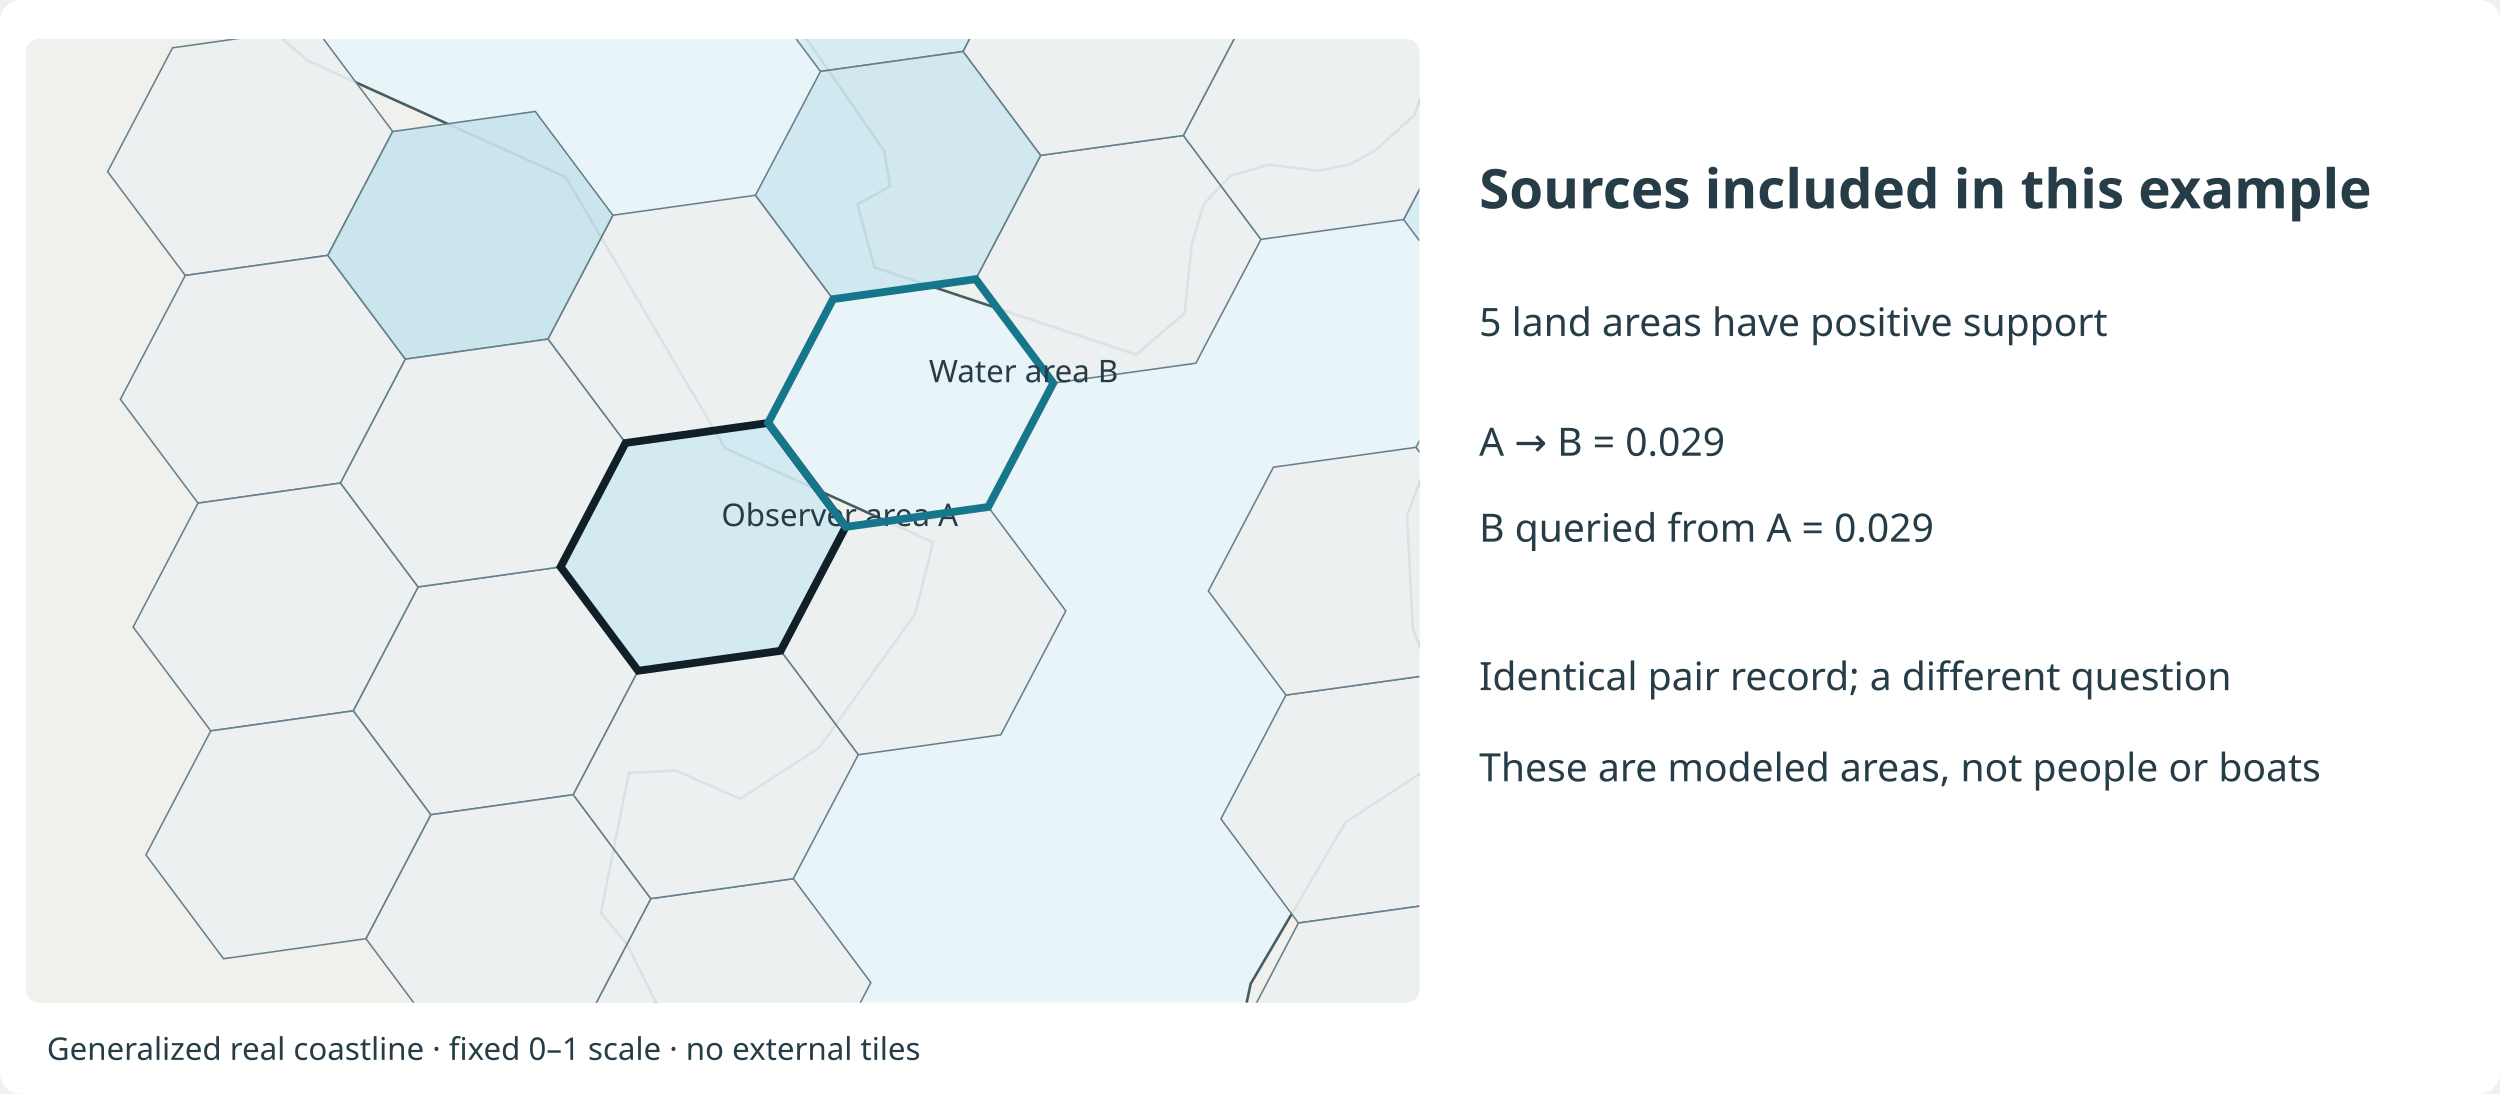
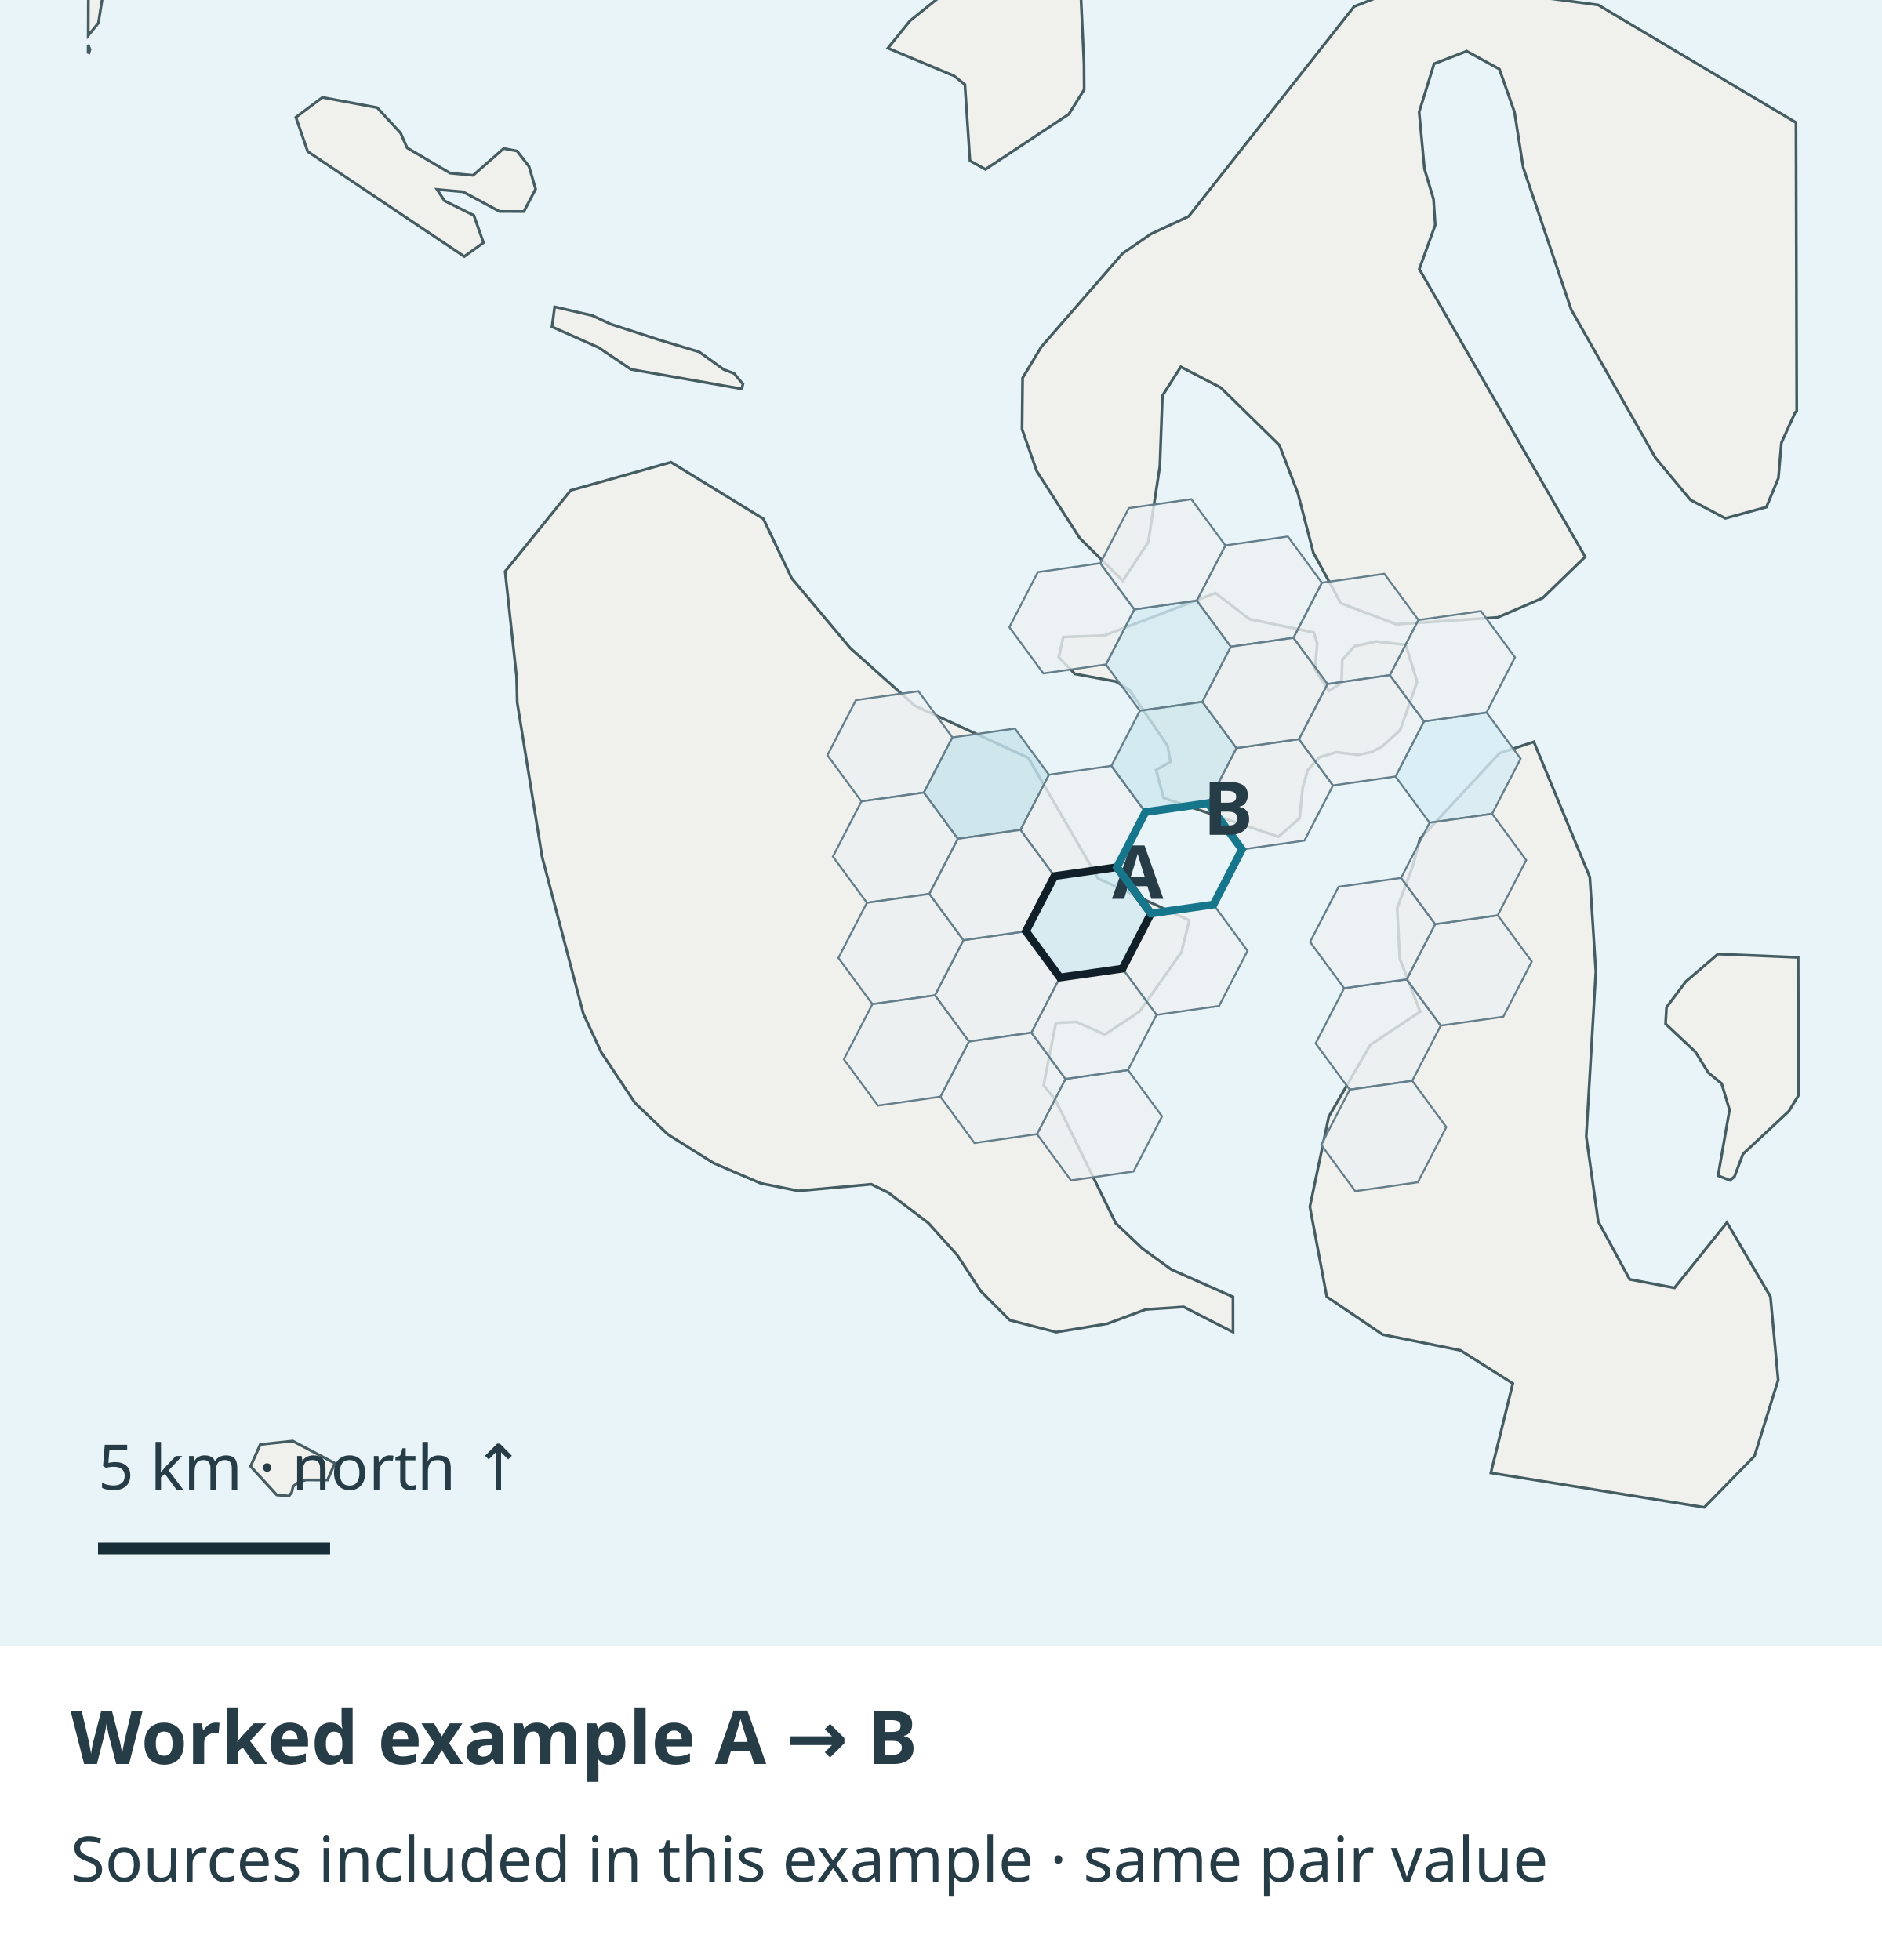
- <svg xmlns="http://www.w3.org/2000/svg" viewBox="0 0 960 420" role="img" aria-label="Inverse · real San Juan example">
-   <style>text{font:15px system-ui,sans-serif;fill:#263c47}.title{font-size:21px;font-weight:650}.small{font-size:12px}.land{fill:#f0f1ed;stroke:#455d62;stroke-width:1}.sea{fill:#e9f4f8}.axis{fill:none;stroke:#647b84;stroke-width:1}</style>
-   <rect width="960" height="420" rx="8" fill="#fff" />
-   <defs>
-     <clipPath id="clip-inverse">
-       <rect x="10" y="15" width="535" height="370" rx="5" />
-     </clipPath>
-   </defs>
-   <g clip-path="url(#clip-inverse)">
-     <rect x="10" y="15" width="535" height="370" class="sea" />
-     <path class="land" fill-rule="evenodd" d="M240.76,362.53 L293.86,469.54 L317.30,491.45 L342.57,509.56 L396.40,533.09 L396.40,563.51 L353.31,541.79 L320.11,543.96 L286.42,556.27 L241.86,563.51 L201.21,553.19 L175.94,528.21 L155.44,497.24 L130.17,469.54 L95.01,443.28 L80.12,436.04 L16.40,441.84 L-16.68,435.32 L-57.82,417.93 L-97.86,393.31 L-126.67,366.15 L-156.21,322.69 L-172.08,289.19 L-208.46,153.93 L-230.55,20.85 L-231.16,-1.43 L-241.41,-92.14 L-184.04,-162.22 L-96.15,-186.66 L-15.10,-137.95 L9.81,-86.71 L61.32,-26.41 L117.96,23.20 L217.33,68.10 L278.36,172.04 L358.32,208.25 L351.36,235.78 L314.49,287.20 L284.22,306.76 L259.56,295.89 L241.50,296.80 L230.75,350.58 L240.76,362.53 Z M889.93,-229.21 L877.73,-202.96 L875.04,-172.54 L864.42,-147.55 L828.41,-137.95 L797.89,-153.89 L767.13,-190.46 L693.64,-318.12 L651.65,-440.89 L644.08,-488.87 L630.90,-525.81 L602.21,-541.38 L573.53,-530.52 L560.34,-488.87 L564.98,-439.80 L572.92,-413.73 L574.38,-391.45 L560.34,-353.43 L705.49,-105.00 L668.13,-69.51 L628.70,-52.85 L539.84,-47.06 L491.25,-65.16 L467.08,-108.98 L453.65,-160.04 L437.42,-201.69 L386.03,-251.30 L350.99,-269.23 L334.88,-244.42 L332.56,-183.40 L322.43,-118.04 L300.09,-84.72 L262.37,-121.48 L224.65,-179.24 L211.71,-215.45 L212.20,-259.63 L228.56,-286.43 L299.85,-367.01 L324.75,-383.85 L357.95,-399.06 L503.34,-579.95 L521.21,-586.88 L673.56,-586.88 L717.81,-581.03 L891.27,-479.22 L891.27,-230.15 L889.93,-229.21 Z" />
-     <path class="land" fill-rule="evenodd" d="M715.86,468.45 L743.20,518.43 L782.39,525.85 L828.41,469.54 L866.25,533.64 L872.84,605.52 L851.97,671.07 L808.02,715.25 L621.62,685.19 L640.91,608.06 L595.26,579.45 L527.14,565.69 L478.43,533.09 L463.66,455.42 L480.27,377.74 L516.64,315.81 L560.34,287.20 L542.52,241.39 L540.32,197.93 L553.87,161.90 L560.34,138.18 L630.05,64.30 L660.20,54.52 L709.03,171.31 L714.15,252.80 L705.49,395.12 L715.86,468.45 Z" />
-     <path class="land" fill-rule="evenodd" d="M-425.25,658.58 L-388.39,677.59 L-394.73,692.08 L-413.53,692.08 L-420.13,694.07 L-424.76,697.69 L-425.98,702.94 L-428.43,706.02 L-439.05,705.11 L-462.00,680.49 L-453.57,661.66 L-425.25,658.58 Z M882.85,373.57 L842.57,410.51 L835.00,430.07 L831.10,433.14 L820.72,429.16 L830.85,372.48 L824.02,349.67 L812.42,340.25 L801.19,322.33 L775.07,298.06 L775.92,283.76 L793.01,261.49 L821.09,237.95 L891.27,240.97 L891.27,359.96 L882.85,373.57 Z M522.26,-32.21 L548.01,-29.31 L558.02,2.56 L543.13,44.20 L527.63,58.15 L518.11,63.22 L506.14,65.57 L487.10,63.22 L472.45,67.56 L462.20,78.43 L457.68,93.64 L454.87,120.25 L436.32,136.19 L335.86,102.69 L329.26,78.43 L341.84,71.54 L339.40,57.78 L306.19,9.80 L293.99,2.19 L258.10,-4.32 L243.94,-18.81 L247.97,-36.19 L283.85,-37.46 L381.39,-74.04 L411.05,-51.58 L467.45,-39.99 L470.50,-30.76 L468.42,-8.13 L480.63,10.52 L491.74,3.46 L492.47,-16.27 L502.97,-28.04 L522.26,-32.21 Z M-40.85,-263.26 L-33.16,-254.20 L-34.14,-250.04 L-131.43,-266.70 L-159.87,-285.53 L-200.76,-303.27 L-198.45,-320.47 L-165.36,-313.05 L-149.13,-305.63 L-105.06,-291.68 L-71.61,-281.91 L-50.01,-266.70 L-40.85,-263.26 Z M-215.41,-422.05 L-225.67,-402.68 L-247.03,-402.68 L-279.01,-419.52 L-301.96,-421.51 L-295.37,-411.73 L-269.61,-399.24 L-261.07,-375.70 L-277.91,-363.75 L-415.61,-453.92 L-426.11,-483.44 L-402.79,-500.64 L-354.70,-491.95 L-334.07,-470.04 L-328.33,-457.36 L-290.49,-435.63 L-270.35,-433.82 L-243.49,-457.00 L-231.77,-454.83 L-221.27,-441.61 L-215.41,-422.05 Z M266.15,-508.43 L252.73,-487.24 L179.48,-439.62 L165.93,-447.04 L161.42,-512.77 L151.90,-520.20 L93.79,-544.10 L113.08,-567.64 L137.41,-586.88 L263.39,-586.88 L266.03,-530.52 L266.15,-508.43 Z M-599.81,-564.20 L-608.73,-553.32 L-608.73,-586.88 L-596.25,-586.88 L-599.81,-564.20 Z M-607.14,-541.20 L-607.99,-538.48 L-608.73,-538.75 L-608.73,-545.38 L-607.14,-541.20 Z" />
-     <path d="M553.33,346.81 L578.32,299.24 L548.55,259.28 L493.79,266.90 L468.82,314.47 L498.59,354.43 L553.33,346.81 Z" fill="#ecf0f1" stroke="#647f8b" stroke-width=".6" fill-opacity=".9" />
-     <path d="M633.09,291.64 L658.09,244.08 L628.32,204.12 L573.55,211.72 L548.55,259.28 L578.32,299.24 L633.09,291.64 Z" fill="#ecf0f1" stroke="#647f8b" stroke-width=".6" fill-opacity=".9" />
-     <path d="M558.11,434.37 L583.10,386.79 L553.33,346.81 L498.59,354.43 L473.62,402.01 L503.38,441.98 L558.11,434.37 Z" fill="#ecf0f1" stroke="#647f8b" stroke-width=".6" fill-opacity=".9" />
-     <path d="M459.21,139.47 L484.20,91.92 L454.41,52.01 L399.63,59.65 L374.66,107.20 L404.45,147.11 L459.21,139.47 Z" fill="#ecf0f1" stroke="#647f8b" stroke-width=".6" fill-opacity=".9" />
-     <path d="M384.30,282.17 L409.27,234.59 L379.48,194.67 L324.74,202.33 L299.79,249.90 L329.57,289.82 L384.30,282.17 Z" fill="#ecf0f1" stroke="#647f8b" stroke-width=".6" fill-opacity=".9" />
-     <path d="M548.55,259.28 L573.55,211.72 L543.77,171.77 L489.00,179.39 L464.02,226.96 L493.79,266.90 L548.55,259.28 Z" fill="#ecf0f1" stroke="#647f8b" stroke-width=".6" fill-opacity=".9" />
-     <path d="M623.56,116.62 L648.57,69.08 L618.79,29.15 L563.99,36.76 L538.98,84.29 L568.77,124.22 L623.56,116.62 Z" fill="rgb(213,236,243)" stroke="#647f8b" stroke-width=".6" fill-opacity=".9" />
-     <path d="M628.32,204.12 L653.33,156.57 L623.56,116.62 L568.77,124.22 L543.77,171.77 L573.55,211.72 L628.32,204.12 Z" fill="#ecf0f1" stroke="#647f8b" stroke-width=".6" fill-opacity=".9" />
-     <path d="M309.46,424.93 L334.40,377.34 L304.63,337.40 L249.91,345.07 L224.99,392.67 L254.76,432.60 L309.46,424.93 Z" fill="#ecf0f1" stroke="#647f8b" stroke-width=".6" fill-opacity=".9" />
-     <path d="M125.87,98.05 L150.80,50.49 L120.99,10.64 L66.25,18.36 L41.33,65.92 L71.14,105.77 L125.87,98.05 Z" fill="#ecf0f1" stroke="#647f8b" stroke-width=".6" fill-opacity=".9" />
-     <path d="M130.75,185.49 L155.67,137.91 L125.87,98.05 L71.14,105.77 L46.23,153.34 L76.04,193.20 L130.75,185.49 Z" fill="#ecf0f1" stroke="#647f8b" stroke-width=".6" fill-opacity=".9" />
-     <path d="M369.83,19.76 L394.81,-27.78 L365.00,-67.66 L310.22,-59.99 L285.25,-12.45 L315.06,27.42 L369.83,19.76 Z" fill="rgb(211,235,242)" stroke="#647f8b" stroke-width=".6" fill-opacity=".9" />
-     <path d="M285.25,-12.45 L310.22,-59.99 L280.41,-99.84 L225.63,-92.16 L200.68,-44.62 L230.49,-4.77 L285.25,-12.45 Z" fill="#ecf0f1" stroke="#647f8b" stroke-width=".6" fill-opacity=".9" />
-     <path d="M294.94,162.42 L319.90,114.86 L290.10,74.97 L235.35,82.65 L210.41,130.22 L240.21,170.10 L294.94,162.42 Z" fill="#ecf0f1" stroke="#647f8b" stroke-width=".6" fill-opacity=".9" />
-     <path d="M210.41,130.22 L235.35,82.65 L205.54,42.79 L150.80,50.49 L125.87,98.05 L155.67,137.91 L210.41,130.22 Z" fill="rgb(199,227,236)" stroke="#647f8b" stroke-width=".6" fill-opacity=".9" />
-     <path d="M374.66,107.20 L399.63,59.65 L369.83,19.76 L315.06,27.42 L290.10,74.97 L319.90,114.86 L374.66,107.20 Z" fill="rgb(205,231,239)" stroke="#647f8b" stroke-width=".6" fill-opacity=".9" />
-     <path d="M220.13,305.16 L245.06,257.57 L215.27,217.68 L160.55,225.37 L135.63,272.96 L165.42,312.85 L220.13,305.16 Z" fill="#ecf0f1" stroke="#647f8b" stroke-width=".6" fill-opacity=".9" />
-     <path d="M135.63,272.96 L160.55,225.37 L130.75,185.49 L76.04,193.20 L51.13,240.79 L80.93,280.66 L135.63,272.96 Z" fill="#ecf0f1" stroke="#647f8b" stroke-width=".6" fill-opacity=".9" />
-     <path d="M299.79,249.90 L324.74,202.33 L294.94,162.42 L240.21,170.10 L215.27,217.68 L245.06,257.57 L299.79,249.90 Z" fill="rgb(208,233,241)" stroke="#647f8b" stroke-width=".6" fill-opacity=".9" />
-     <path d="M215.27,217.68 L240.21,170.10 L210.41,130.22 L155.67,137.91 L130.75,185.49 L160.55,225.37 L215.27,217.68 Z" fill="#ecf0f1" stroke="#647f8b" stroke-width=".6" fill-opacity=".9" />
-     <path d="M224.99,392.67 L249.91,345.07 L220.13,305.16 L165.42,312.85 L140.51,360.45 L170.29,400.36 L224.99,392.67 Z" fill="#ecf0f1" stroke="#647f8b" stroke-width=".6" fill-opacity=".9" />
-     <path d="M140.51,360.45 L165.42,312.85 L135.63,272.96 L80.93,280.66 L56.03,328.26 L85.82,368.15 L140.51,360.45 Z" fill="#ecf0f1" stroke="#647f8b" stroke-width=".6" fill-opacity=".9" />
-     <path d="M304.63,337.40 L329.57,289.82 L299.79,249.90 L245.06,257.57 L220.13,305.16 L249.91,345.07 L304.63,337.40 Z" fill="#ecf0f1" stroke="#647f8b" stroke-width=".6" fill-opacity=".9" />
-     <path d="M534.19,-3.16 L559.20,-50.68 L529.40,-90.58 L474.59,-82.95 L449.60,-35.43 L479.40,4.47 L534.19,-3.16 Z" fill="#ecf0f1" stroke="#647f8b" stroke-width=".6" fill-opacity=".9" />
-     <path d="M449.60,-35.43 L474.59,-82.95 L444.79,-122.83 L389.98,-115.18 L365.00,-67.66 L394.81,-27.78 L449.60,-35.43 Z" fill="#ecf0f1" stroke="#647f8b" stroke-width=".6" fill-opacity=".9" />
-     <path d="M538.98,84.29 L563.99,36.76 L534.19,-3.16 L479.40,4.47 L454.41,52.01 L484.20,91.92 L538.98,84.29 Z" fill="#ecf0f1" stroke="#647f8b" stroke-width=".6" fill-opacity=".9" />
-     <path d="M454.41,52.01 L479.40,4.47 L449.60,-35.43 L394.81,-27.78 L369.83,19.76 L399.63,59.65 L454.41,52.01 Z" fill="#ecf0f1" stroke="#647f8b" stroke-width=".6" fill-opacity=".9" />
-     <path d="M618.79,29.15 L643.81,-18.38 L614.02,-58.29 L559.20,-50.68 L534.19,-3.16 L563.99,36.76 L618.79,29.15 Z" fill="#ecf0f1" stroke="#647f8b" stroke-width=".6" fill-opacity=".9" />
-     <path d="M365.00,-67.66 L389.98,-115.18 L360.17,-155.04 L305.38,-147.37 L280.41,-99.84 L310.22,-59.99 L365.00,-67.66 Z" fill="#ecf0f1" stroke="#647f8b" stroke-width=".6" fill-opacity=".9" />
-     <path d="M299.79,249.90 L324.74,202.33 L294.94,162.42 L240.21,170.10 L215.27,217.68 L245.06,257.57 L299.79,249.90 Z" fill="none" stroke="#101f28" stroke-width="3" />
-     <text x="277.0" y="202.0" class="small">Observer area A</text>
-     <path d="M379.48,194.67 L404.45,147.11 L374.66,107.20 L319.90,114.86 L294.94,162.42 L324.74,202.33 L379.48,194.67 Z" fill="none" stroke="#16768b" stroke-width="3" />
-     <text x="356.694" y="146.765" class="small">Water area B</text>
-   </g>
-   <text x="18" y="407" class="small">Generalized real coastline · fixed 0–1 scale · no external tiles</text>
-   <text x="568" y="80" class="title">Sources included in this example</text>
-   <text x="568" y="129" class="">5 land areas have positive support</text>
-   <text x="568" y="175" class="">A → B = 0.029</text>
-   <text x="568" y="208" class="">B queried from A = 0.029</text>
-   <text x="568" y="265" class="">Identical pair record; a different question</text>
-   <text x="568" y="300" class="">These are modeled areas, not people or boats</text>
+ <svg xmlns="http://www.w3.org/2000/svg" viewBox="0 0 480 500" role="img" aria-label="Inverse · real San Juan example">
+   <style>text{font:16px system-ui,sans-serif;fill:#263c47}.title{font-size:19px;font-weight:650}.land{fill:#f0f1ed;stroke:#455d62;stroke-width:.7}.axis{fill:none;stroke:#647b84;stroke-width:1}</style>
+   <rect width="480" height="500" fill="#fff" />
+   <rect width="480" height="420" fill="#e9f4f8" />
+   <path class="land" fill-rule="evenodd" d="M269.08,280.40 L284.56,312.04 L291.39,318.52 L298.77,323.87 L314.47,330.83 L314.48,339.82 L301.90,333.40 L292.21,334.05 L282.39,337.69 L269.38,339.83 L257.53,336.77 L250.16,329.38 L244.18,320.22 L236.81,312.03 L226.57,304.25 L222.23,302.11 L203.64,303.80 L194.00,301.86 L182.01,296.71 L170.35,289.40 L161.96,281.36 L153.38,268.49 L148.77,258.58 L138.26,218.56 L131.91,179.19 L131.75,172.60 L128.83,145.77 L145.56,125.09 L171.14,117.91 L194.69,132.35 L201.91,147.51 L216.88,165.36 L233.35,180.04 L262.27,193.33 L280.04,224.07 L303.33,234.78 L301.31,242.92 L290.57,258.12 L281.75,263.91 L274.56,260.69 L269.30,260.96 L266.16,276.86 Z M457.87,105.19 L454.34,112.97 L453.58,121.96 L450.51,129.36 L440.04,132.22 L431.15,127.53 L422.18,116.73 L400.75,79.03 L388.49,42.74 L386.26,28.56 L382.42,17.64 L374.08,13.05 L365.76,16.27 L361.95,28.59 L363.31,43.10 L365.62,50.81 L366.06,57.39 L361.99,68.64 L404.30,142.04 L393.45,152.56 L381.99,157.50 L356.13,159.25 L341.99,153.91 L334.95,140.95 L331.03,125.86 L326.30,113.55 L311.35,98.88 L301.16,93.58 L296.48,100.92 L295.81,118.97 L292.86,138.30 L286.37,148.15 L275.39,137.28 L264.43,120.20 L260.67,109.49 L260.81,96.42 L265.57,88.50 L286.29,64.67 L293.53,59.69 L303.17,55.19 L345.36,1.68 L350.55,-0.38 L394.78,-0.44 L407.63,1.27 L458.06,31.26 L458.25,104.91 Z" />
+   <path class="land" fill-rule="evenodd" d="M407.63,311.61 L415.64,326.37 L427.07,328.54 L440.46,311.86 L451.55,330.79 L453.52,352.04 L447.48,371.43 L434.68,384.53 L380.24,375.74 L385.84,352.92 L372.50,344.48 L352.62,340.44 L338.40,330.81 L334.08,307.85 L338.90,284.87 L349.49,266.55 L362.21,258.08 L357.01,244.54 L356.35,231.69 L360.29,221.03 L362.16,214.01 L382.43,192.14 L391.20,189.24 L405.48,223.75 L407.02,247.84 L404.57,289.93 Z" />
+   <path class="land" fill-rule="evenodd" d="M74.65,367.61 L85.39,373.27 L83.53,377.55 L78.04,377.53 L76.11,378.11 L74.76,379.18 L74.39,380.73 L73.68,381.64 L70.58,381.36 L63.90,374.06 L66.38,368.50 Z M456.27,283.44 L444.55,294.39 L442.36,300.18 L441.22,301.10 L438.19,299.92 L441.11,283.16 L439.10,276.42 L435.71,273.64 L432.42,268.35 L424.80,261.19 L425.04,256.96 L430.00,250.36 L438.17,243.38 L458.62,244.23 L458.71,279.41 Z M351.02,163.64 L358.52,164.49 L361.44,173.91 L357.12,186.23 L352.61,190.36 L349.84,191.86 L346.36,192.56 L340.81,191.87 L336.55,193.16 L333.57,196.37 L332.26,200.87 L331.44,208.74 L326.04,213.46 L296.78,203.56 L294.86,196.39 L298.52,194.35 L297.81,190.28 L288.14,176.10 L284.59,173.85 L274.15,171.92 L270.03,167.64 L271.20,162.50 L281.64,162.12 L310.02,151.30 L318.66,157.94 L335.07,161.35 L335.96,164.08 L335.36,170.78 L338.92,176.29 L342.15,174.20 L342.36,168.36 L345.41,164.88 Z M187.25,95.28 L189.48,97.96 L189.20,99.20 L160.92,94.22 L152.66,88.64 L140.79,83.37 L141.47,78.28 L151.08,80.50 L155.80,82.70 L168.60,86.85 L178.32,89.76 L184.59,94.26 Z M136.61,48.23 L133.61,53.96 L127.41,53.94 L118.13,48.94 L111.46,48.33 L113.37,51.23 L120.85,54.94 L123.31,61.91 L118.41,65.43 L78.48,38.65 L75.46,29.92 L82.24,24.85 L96.20,27.46 L102.18,33.96 L103.83,37.71 L114.81,44.17 L120.66,44.72 L128.47,37.88 L131.88,38.53 L134.92,42.45 Z M276.51,22.85 L272.61,29.12 L251.33,43.19 L247.39,41.00 L246.09,21.56 L243.33,19.36 L226.46,12.28 L232.07,5.33 L239.14,-0.36 L275.71,-0.35 L276.47,16.32 Z M25.10,5.86 L22.50,9.07 L22.54,-0.86 L26.16,-0.85 Z M22.95,12.65 L22.70,13.45 L22.48,13.37 L22.49,11.41 Z" />
+   <path d="M360.19,275.71 L367.46,261.63 L358.77,249.83 L342.82,252.10 L335.55,266.17 L344.24,277.98 Z" fill="#ecf0f1" fill-opacity=".8" stroke="#647f8b" stroke-width=".5" />
+   <path d="M383.42,259.37 L390.68,245.29 L381.99,233.49 L366.03,235.75 L358.77,249.83 L367.46,261.63 Z" fill="#ecf0f1" fill-opacity=".8" stroke="#647f8b" stroke-width=".5" />
+   <path d="M361.62,301.60 L368.88,287.52 L360.19,275.71 L344.24,277.98 L336.97,292.05 L345.66,303.87 Z" fill="#ecf0f1" fill-opacity=".8" stroke="#647f8b" stroke-width=".5" />
+   <path d="M332.71,214.42 L339.98,200.36 L331.29,188.56 L315.35,190.83 L308.08,204.89 L316.76,216.69 Z" fill="#ecf0f1" fill-opacity=".8" stroke="#647f8b" stroke-width=".5" />
+   <path d="M310.91,256.63 L318.18,242.56 L309.50,230.76 L293.55,233.03 L286.28,247.10 L294.96,258.90 Z" fill="#ecf0f1" fill-opacity=".8" stroke="#647f8b" stroke-width=".5" />
+   <path d="M358.77,249.83 L366.03,235.75 L357.35,223.95 L341.40,226.22 L334.13,240.29 L342.82,252.10 Z" fill="#ecf0f1" fill-opacity=".8" stroke="#647f8b" stroke-width=".5" />
+   <path d="M380.56,207.61 L387.83,193.55 L379.14,181.75 L363.19,184.02 L355.92,198.09 L364.61,209.88 Z" fill="rgb(213,236,243)" fill-opacity=".8" stroke="#647f8b" stroke-width=".5" />
+   <path d="M381.99,233.49 L389.25,219.41 L380.56,207.61 L364.61,209.88 L357.35,223.95 L366.03,235.75 Z" fill="#ecf0f1" fill-opacity=".8" stroke="#647f8b" stroke-width=".5" />
+   <path d="M289.11,298.85 L296.38,284.78 L287.69,272.97 L271.75,275.24 L264.48,289.31 L273.15,301.12 Z" fill="#ecf0f1" fill-opacity=".8" stroke="#647f8b" stroke-width=".5" />
+   <path d="M235.64,202.18 L242.91,188.12 L234.24,176.33 L218.30,178.60 L211.03,192.65 L219.70,204.44 Z" fill="#ecf0f1" fill-opacity=".8" stroke="#647f8b" stroke-width=".5" />
+   <path d="M237.04,228.03 L244.31,213.97 L235.64,202.18 L219.70,204.44 L212.43,218.51 L221.10,230.30 Z" fill="#ecf0f1" fill-opacity=".8" stroke="#647f8b" stroke-width=".5" />
+   <path d="M306.67,179.04 L313.93,164.98 L305.25,153.19 L289.31,155.46 L282.05,169.52 L290.73,181.31 Z" fill="rgb(211,235,242)" fill-opacity=".8" stroke="#647f8b" stroke-width=".5" />
+   <path d="M282.05,169.52 L289.31,155.46 L280.64,143.68 L264.70,145.95 L257.44,160.00 L266.11,171.79 Z" fill="#ecf0f1" fill-opacity=".8" stroke="#647f8b" stroke-width=".5" />
+   <path d="M284.87,221.23 L292.14,207.16 L283.46,195.37 L267.52,197.64 L260.25,211.70 L268.93,223.50 Z" fill="#ecf0f1" fill-opacity=".8" stroke="#647f8b" stroke-width=".5" />
+   <path d="M260.25,211.70 L267.52,197.64 L258.85,185.85 L242.91,188.12 L235.64,202.18 L244.31,213.97 Z" fill="rgb(199,227,236)" fill-opacity=".8" stroke="#647f8b" stroke-width=".5" />
+   <path d="M308.08,204.89 L315.35,190.83 L306.67,179.04 L290.73,181.31 L283.46,195.37 L292.14,207.16 Z" fill="rgb(205,231,239)" fill-opacity=".8" stroke="#647f8b" stroke-width=".5" />
+   <path d="M263.07,263.43 L270.34,249.36 L261.66,237.56 L245.72,239.83 L238.45,253.90 L247.12,265.70 Z" fill="#ecf0f1" fill-opacity=".8" stroke="#647f8b" stroke-width=".5" />
+   <path d="M238.45,253.90 L245.72,239.83 L237.04,228.03 L221.10,230.30 L213.83,244.37 L222.50,256.16 Z" fill="#ecf0f1" fill-opacity=".8" stroke="#647f8b" stroke-width=".5" />
+   <path d="M286.28,247.10 L293.55,233.03 L284.87,221.23 L268.93,223.50 L261.66,237.56 L270.34,249.36 Z" fill="rgb(208,233,241)" fill-opacity=".8" stroke="#647f8b" stroke-width=".5" />
+   <path d="M261.66,237.56 L268.93,223.50 L260.25,211.70 L244.31,213.97 L237.04,228.03 L245.72,239.83 Z" fill="#ecf0f1" fill-opacity=".8" stroke="#647f8b" stroke-width=".5" />
+   <path d="M264.48,289.31 L271.75,275.24 L263.07,263.43 L247.12,265.70 L239.85,279.77 L248.53,291.58 Z" fill="#ecf0f1" fill-opacity=".8" stroke="#647f8b" stroke-width=".5" />
+   <path d="M239.85,279.77 L247.12,265.70 L238.45,253.90 L222.50,256.16 L215.23,270.23 L223.91,282.04 Z" fill="#ecf0f1" fill-opacity=".8" stroke="#647f8b" stroke-width=".5" />
+   <path d="M287.69,272.97 L294.96,258.90 L286.28,247.10 L270.34,249.36 L263.07,263.43 L271.75,275.24 Z" fill="#ecf0f1" fill-opacity=".8" stroke="#647f8b" stroke-width=".5" />
+   <path d="M354.50,172.23 L361.77,158.17 L353.08,146.38 L337.14,148.65 L329.88,162.71 L338.56,174.50 Z" fill="#ecf0f1" fill-opacity=".8" stroke="#647f8b" stroke-width=".5" />
+   <path d="M329.88,162.71 L337.14,148.65 L328.46,136.86 L312.52,139.13 L305.25,153.19 L313.93,164.98 Z" fill="#ecf0f1" fill-opacity=".8" stroke="#647f8b" stroke-width=".5" />
+   <path d="M355.92,198.09 L363.19,184.02 L354.50,172.23 L338.56,174.50 L331.29,188.56 L339.98,200.36 Z" fill="#ecf0f1" fill-opacity=".8" stroke="#647f8b" stroke-width=".5" />
+   <path d="M331.29,188.56 L338.56,174.50 L329.88,162.71 L313.93,164.98 L306.67,179.04 L315.35,190.83 Z" fill="#ecf0f1" fill-opacity=".8" stroke="#647f8b" stroke-width=".5" />
+   <path d="M379.14,181.75 L386.40,167.69 L377.71,155.90 L361.77,158.17 L354.50,172.23 L363.19,184.02 Z" fill="#ecf0f1" fill-opacity=".8" stroke="#647f8b" stroke-width=".5" />
+   <path d="M305.25,153.19 L312.52,139.13 L303.84,127.35 L287.90,129.62 L280.64,143.68 L289.31,155.46 Z" fill="#ecf0f1" fill-opacity=".8" stroke="#647f8b" stroke-width=".5" />
+   <path d="M286.28,247.10 L293.55,233.03 L284.87,221.23 L268.93,223.50 L261.66,237.56 L270.34,249.36 Z" fill="none" stroke="#101f28" stroke-width="2" />
+   <text x="283.604" y="229.296" class="title">A</text>
+   <path d="M309.50,230.76 L316.76,216.69 L308.08,204.89 L292.14,207.16 L284.87,221.23 L293.55,233.03 Z" fill="none" stroke="#16768b" stroke-width="2" />
+   <text x="306.817" y="212.961" class="title">B</text>
+   <path d="M25,395 h59.19" stroke="#172d37" stroke-width="3" />
+   <text x="25" y="380" class="">5 km · north ↑</text>
+   <text x="18" y="450" class="title">Worked example A → B</text>
+   <text x="18" y="480" class="">Sources included in this example · same pair value</text>
</svg>
